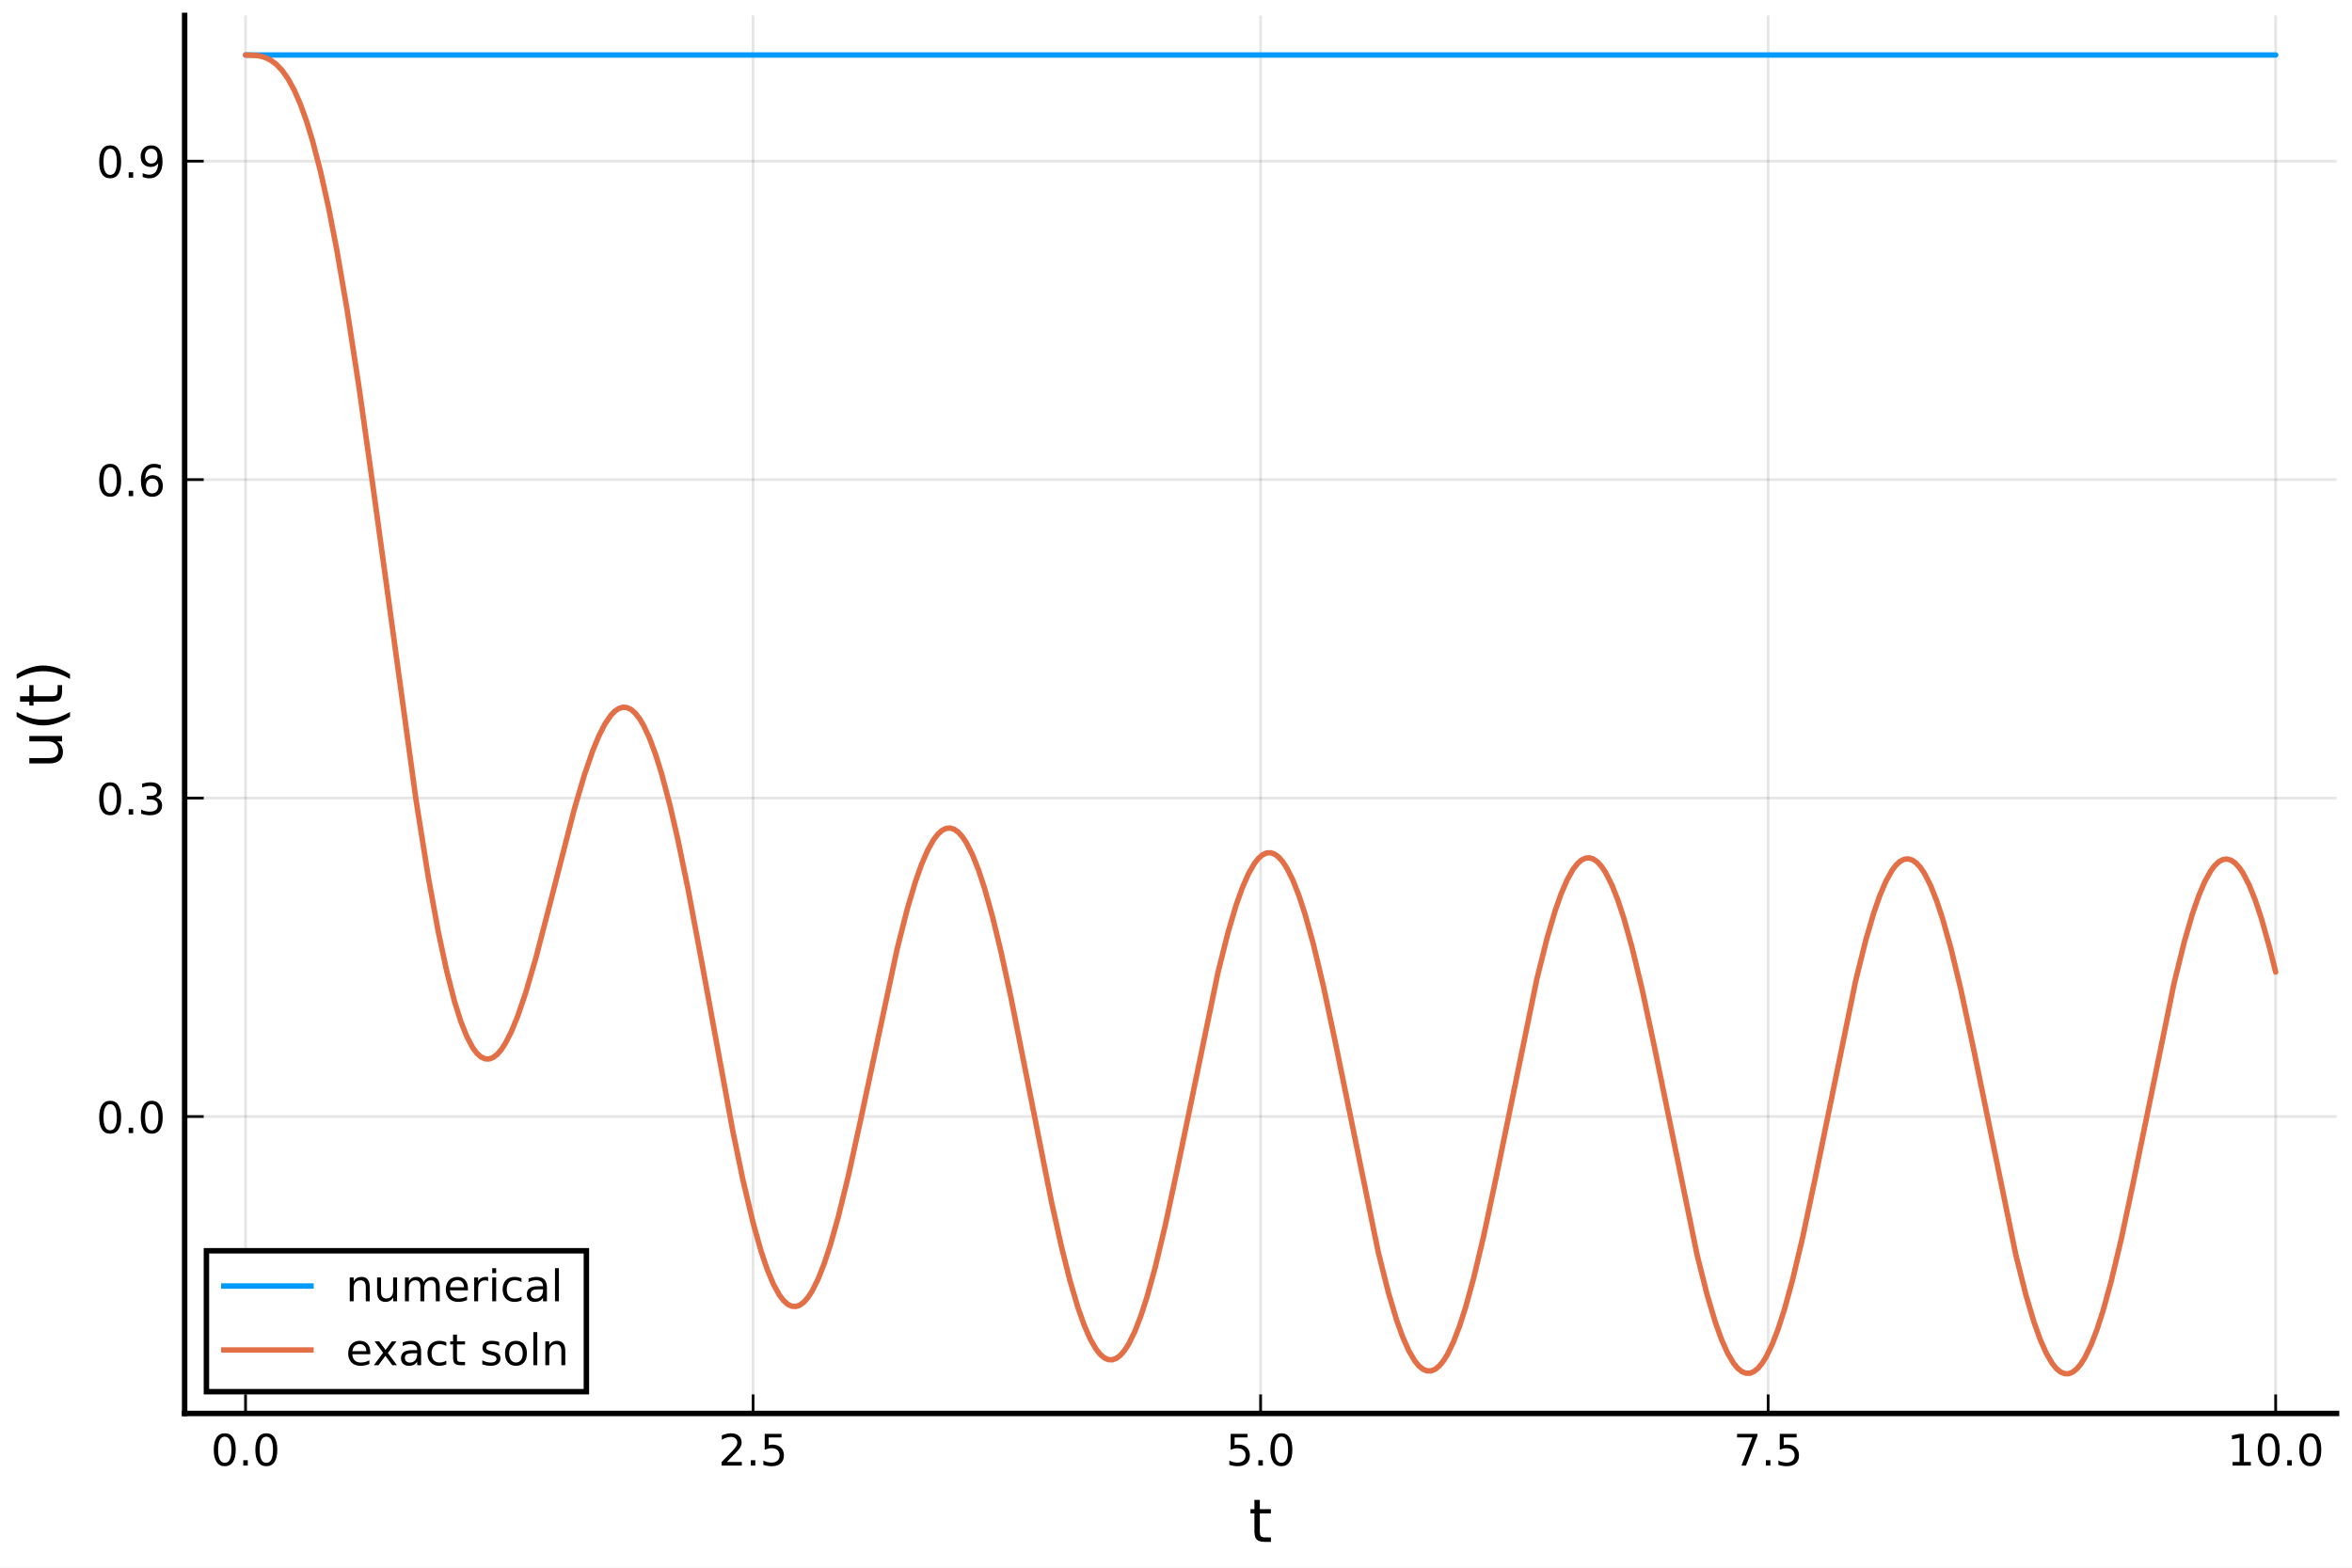
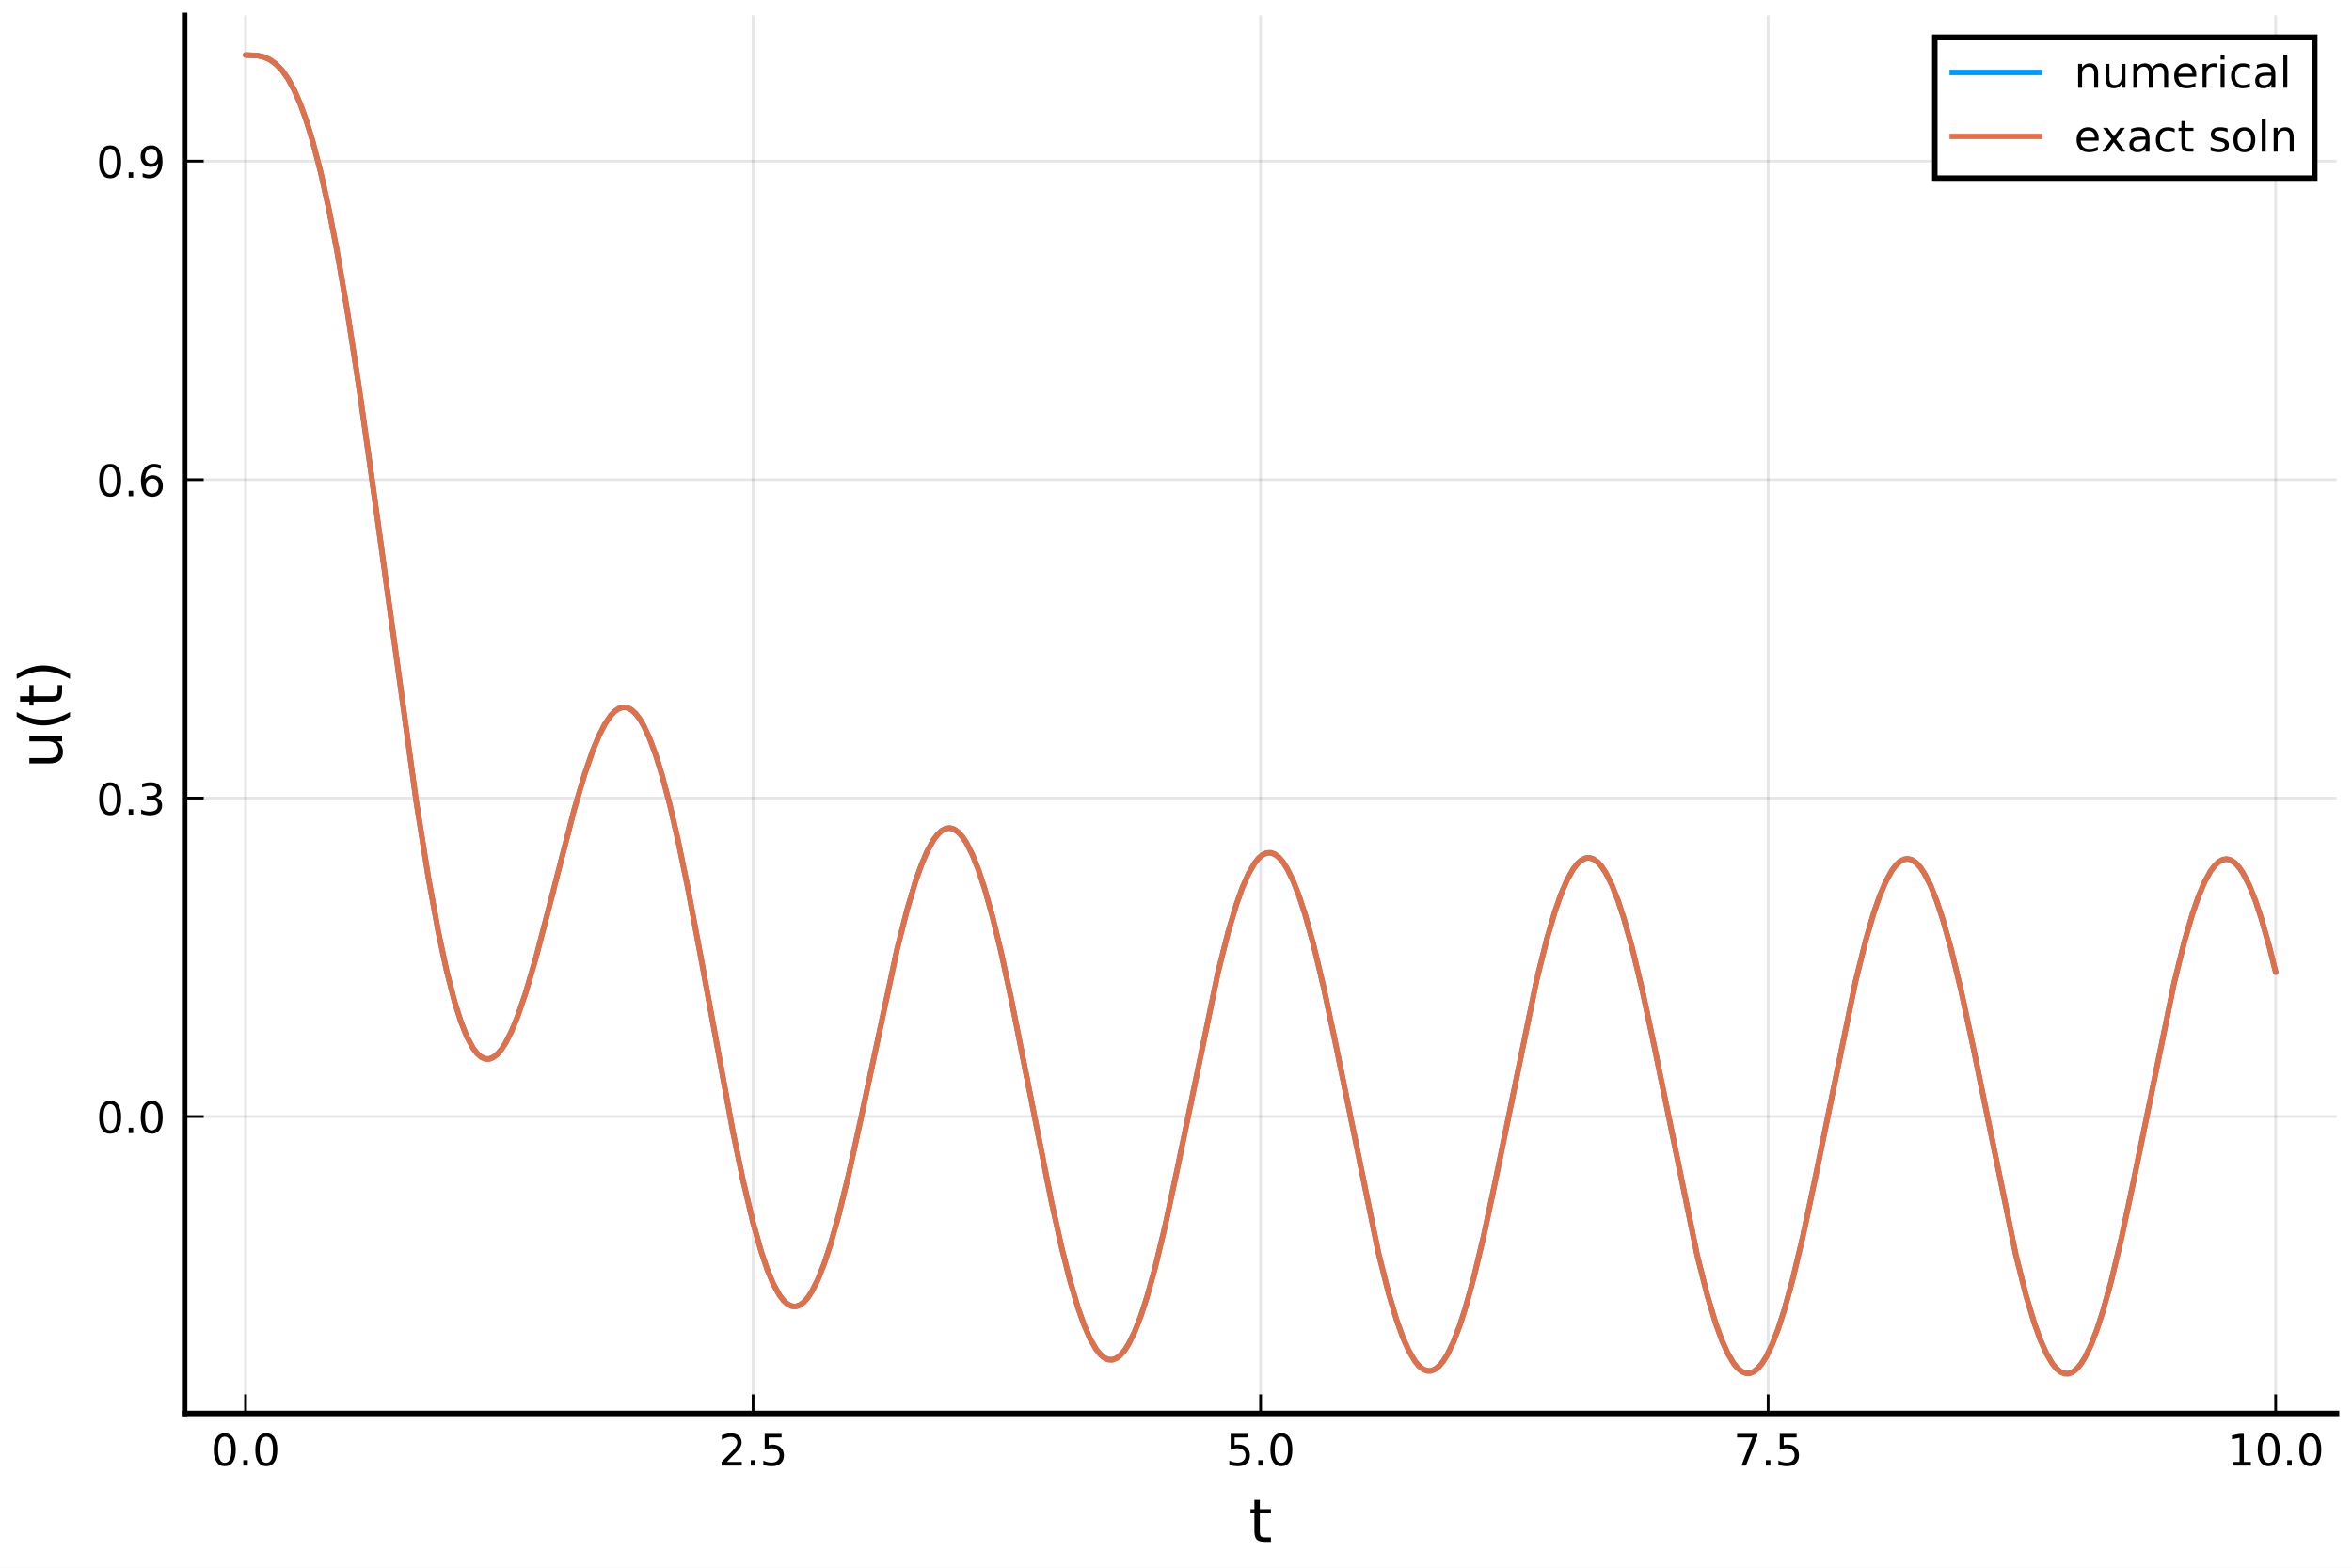
<svg xmlns="http://www.w3.org/2000/svg" xmlns:xlink="http://www.w3.org/1999/xlink" height="288pt" version="1.1" viewBox="0 0 432 288" width="432pt">
  <defs>
    <style type="text/css">
*{stroke-linecap:butt;stroke-linejoin:round;}
  </style>
  </defs>
  <g id="figure_1">
    <g id="patch_1">
      <path d="M 0 288  L 432 288  L 432 0  L 0 0  z " style="fill:#ffffff;" />
    </g>
    <g id="axes_1">
      <g id="patch_2">
        <path d="M 33.915 259.665  L 429.165 259.665  L 429.165 2.835  L 33.915 2.835  z " style="fill:#ffffff;" />
      </g>
      <g id="matplotlib.axis_1">
        <g id="xtick_1">
          <g id="line2d_1">
-             <path clip-path="url(#pb1e3349ca3)" d="M 45.101 259.665  L 45.101 2.835  " style="fill:none;stroke:#000000;stroke-linecap:square;stroke-opacity:0.1;stroke-width:0.5;" />
+             <path clip-path="url(#p679ca782a4)" d="M 45.101 259.665  L 45.101 2.835  " style="fill:none;stroke:#000000;stroke-linecap:square;stroke-opacity:0.1;stroke-width:0.5;" />
          </g>
          <g id="line2d_2">
            <defs>
-               <path d="M 0 0  L 0 -3.5  " id="mb5868a12bd" style="stroke:#000000;stroke-width:0.5;" />
-             </defs>
-             <g>
-               <use style="stroke:#000000;stroke-width:0.5;" x="45.101" xlink:href="#mb5868a12bd" y="259.665" />
+               <path d="M 0 0  L 0 -3.5  " id="m5fef858157" style="stroke:#000000;stroke-width:0.5;" />
+             </defs>
+             <g>
+               <use style="stroke:#000000;stroke-width:0.5;" x="45.101" xlink:href="#m5fef858157" y="259.665" />
            </g>
          </g>
          <g id="text_1">
            <defs>
              <path d="M 31.781 66.406  Q 24.172 66.406 20.328 58.906  Q 16.5 51.422 16.5 36.375  Q 16.5 21.391 20.328 13.891  Q 24.172 6.391 31.781 6.391  Q 39.453 6.391 43.281 13.891  Q 47.125 21.391 47.125 36.375  Q 47.125 51.422 43.281 58.906  Q 39.453 66.406 31.781 66.406  z M 31.781 74.219  Q 44.047 74.219 50.516 64.516  Q 56.984 54.828 56.984 36.375  Q 56.984 17.969 50.516 8.266  Q 44.047 -1.422 31.781 -1.422  Q 19.531 -1.422 13.062 8.266  Q 6.594 17.969 6.594 36.375  Q 6.594 54.828 13.062 64.516  Q 19.531 74.219 31.781 74.219  z " id="DejaVuSans-48" />
              <path d="M 10.688 12.406  L 21 12.406  L 21 0  L 10.688 0  z " id="DejaVuSans-46" />
            </defs>
            <g transform="translate(38.73974 269.2441)scale(0.08 -0.08)">
              <use xlink:href="#DejaVuSans-48" />
              <use x="63.623" xlink:href="#DejaVuSans-46" />
              <use x="95.41" xlink:href="#DejaVuSans-48" />
            </g>
          </g>
        </g>
        <g id="xtick_2">
          <g id="line2d_3">
-             <path clip-path="url(#pb1e3349ca3)" d="M 138.32 259.665  L 138.32 2.835  " style="fill:none;stroke:#000000;stroke-linecap:square;stroke-opacity:0.1;stroke-width:0.5;" />
+             <path clip-path="url(#p679ca782a4)" d="M 138.32 259.665  L 138.32 2.835  " style="fill:none;stroke:#000000;stroke-linecap:square;stroke-opacity:0.1;stroke-width:0.5;" />
          </g>
          <g id="line2d_4">
            <g>
-               <use style="stroke:#000000;stroke-width:0.5;" x="138.32" xlink:href="#mb5868a12bd" y="259.665" />
+               <use style="stroke:#000000;stroke-width:0.5;" x="138.32" xlink:href="#m5fef858157" y="259.665" />
            </g>
          </g>
          <g id="text_2">
            <defs>
              <path d="M 19.188 8.297  L 53.609 8.297  L 53.609 0  L 7.328 0  L 7.328 8.297  Q 12.938 14.109 22.625 23.891  Q 32.328 33.688 34.812 36.531  Q 39.547 41.844 41.422 45.531  Q 43.312 49.219 43.312 52.781  Q 43.312 58.594 39.234 62.25  Q 35.156 65.922 28.609 65.922  Q 23.969 65.922 18.812 64.312  Q 13.672 62.703 7.812 59.422  L 7.812 69.391  Q 13.766 71.781 18.938 73  Q 24.125 74.219 28.422 74.219  Q 39.75 74.219 46.484 68.547  Q 53.219 62.891 53.219 53.422  Q 53.219 48.922 51.531 44.891  Q 49.859 40.875 45.406 35.406  Q 44.188 33.984 37.641 27.219  Q 31.109 20.453 19.188 8.297  z " id="DejaVuSans-50" />
              <path d="M 10.797 72.906  L 49.516 72.906  L 49.516 64.594  L 19.828 64.594  L 19.828 46.734  Q 21.969 47.469 24.109 47.828  Q 26.266 48.188 28.422 48.188  Q 40.625 48.188 47.75 41.5  Q 54.891 34.812 54.891 23.391  Q 54.891 11.625 47.562 5.094  Q 40.234 -1.422 26.906 -1.422  Q 22.312 -1.422 17.547 -0.641  Q 12.797 0.141 7.719 1.703  L 7.719 11.625  Q 12.109 9.234 16.797 8.062  Q 21.484 6.891 26.703 6.891  Q 35.156 6.891 40.078 11.328  Q 45.016 15.766 45.016 23.391  Q 45.016 31 40.078 35.438  Q 35.156 39.891 26.703 39.891  Q 22.75 39.891 18.812 39.016  Q 14.891 38.141 10.797 36.281  z " id="DejaVuSans-53" />
            </defs>
            <g transform="translate(131.9592 269.2441)scale(0.08 -0.08)">
              <use xlink:href="#DejaVuSans-50" />
              <use x="63.623" xlink:href="#DejaVuSans-46" />
              <use x="95.41" xlink:href="#DejaVuSans-53" />
            </g>
          </g>
        </g>
        <g id="xtick_3">
          <g id="line2d_5">
-             <path clip-path="url(#pb1e3349ca3)" d="M 231.54 259.665  L 231.54 2.835  " style="fill:none;stroke:#000000;stroke-linecap:square;stroke-opacity:0.1;stroke-width:0.5;" />
+             <path clip-path="url(#p679ca782a4)" d="M 231.54 259.665  L 231.54 2.835  " style="fill:none;stroke:#000000;stroke-linecap:square;stroke-opacity:0.1;stroke-width:0.5;" />
          </g>
          <g id="line2d_6">
            <g>
-               <use style="stroke:#000000;stroke-width:0.5;" x="231.54" xlink:href="#mb5868a12bd" y="259.665" />
+               <use style="stroke:#000000;stroke-width:0.5;" x="231.54" xlink:href="#m5fef858157" y="259.665" />
            </g>
          </g>
          <g id="text_3">
            <g transform="translate(225.1788 269.2441)scale(0.08 -0.08)">
              <use xlink:href="#DejaVuSans-53" />
              <use x="63.623" xlink:href="#DejaVuSans-46" />
              <use x="95.41" xlink:href="#DejaVuSans-48" />
            </g>
          </g>
        </g>
        <g id="xtick_4">
          <g id="line2d_7">
-             <path clip-path="url(#pb1e3349ca3)" d="M 324.76 259.665  L 324.76 2.835  " style="fill:none;stroke:#000000;stroke-linecap:square;stroke-opacity:0.1;stroke-width:0.5;" />
+             <path clip-path="url(#p679ca782a4)" d="M 324.76 259.665  L 324.76 2.835  " style="fill:none;stroke:#000000;stroke-linecap:square;stroke-opacity:0.1;stroke-width:0.5;" />
          </g>
          <g id="line2d_8">
            <g>
-               <use style="stroke:#000000;stroke-width:0.5;" x="324.76" xlink:href="#mb5868a12bd" y="259.665" />
+               <use style="stroke:#000000;stroke-width:0.5;" x="324.76" xlink:href="#m5fef858157" y="259.665" />
            </g>
          </g>
          <g id="text_4">
            <defs>
              <path d="M 8.203 72.906  L 55.078 72.906  L 55.078 68.703  L 28.609 0  L 18.312 0  L 43.219 64.594  L 8.203 64.594  z " id="DejaVuSans-55" />
            </defs>
            <g transform="translate(318.3983 269.2441)scale(0.08 -0.08)">
              <use xlink:href="#DejaVuSans-55" />
              <use x="63.623" xlink:href="#DejaVuSans-46" />
              <use x="95.41" xlink:href="#DejaVuSans-53" />
            </g>
          </g>
        </g>
        <g id="xtick_5">
          <g id="line2d_9">
-             <path clip-path="url(#pb1e3349ca3)" d="M 417.979 259.665  L 417.979 2.835  " style="fill:none;stroke:#000000;stroke-linecap:square;stroke-opacity:0.1;stroke-width:0.5;" />
+             <path clip-path="url(#p679ca782a4)" d="M 417.979 259.665  L 417.979 2.835  " style="fill:none;stroke:#000000;stroke-linecap:square;stroke-opacity:0.1;stroke-width:0.5;" />
          </g>
          <g id="line2d_10">
            <g>
-               <use style="stroke:#000000;stroke-width:0.5;" x="417.979" xlink:href="#mb5868a12bd" y="259.665" />
+               <use style="stroke:#000000;stroke-width:0.5;" x="417.979" xlink:href="#m5fef858157" y="259.665" />
            </g>
          </g>
          <g id="text_5">
            <defs>
              <path d="M 12.406 8.297  L 28.516 8.297  L 28.516 63.922  L 10.984 60.406  L 10.984 69.391  L 28.422 72.906  L 38.281 72.906  L 38.281 8.297  L 54.391 8.297  L 54.391 0  L 12.406 0  z " id="DejaVuSans-49" />
            </defs>
            <g transform="translate(409.0728 269.2441)scale(0.08 -0.08)">
              <use xlink:href="#DejaVuSans-49" />
              <use x="63.623" xlink:href="#DejaVuSans-48" />
              <use x="127.246" xlink:href="#DejaVuSans-46" />
              <use x="159.033" xlink:href="#DejaVuSans-48" />
            </g>
          </g>
        </g>
        <g id="text_6">
          <defs>
            <path d="M 18.312 70.219  L 18.312 54.688  L 36.812 54.688  L 36.812 47.703  L 18.312 47.703  L 18.312 18.016  Q 18.312 11.328 20.141 9.422  Q 21.969 7.516 27.594 7.516  L 36.812 7.516  L 36.812 0  L 27.594 0  Q 17.188 0 13.234 3.875  Q 9.281 7.766 9.281 18.016  L 9.281 47.703  L 2.688 47.703  L 2.688 54.688  L 9.281 54.688  L 9.281 70.219  z " id="DejaVuSans-116" />
          </defs>
          <g transform="translate(229.3838 283.2661)scale(0.11 -0.11)">
            <use xlink:href="#DejaVuSans-116" />
          </g>
        </g>
      </g>
      <g id="matplotlib.axis_2">
        <g id="ytick_1">
          <g id="line2d_11">
-             <path clip-path="url(#pb1e3349ca3)" d="M 33.915 205.121  L 429.165 205.121  " style="fill:none;stroke:#000000;stroke-linecap:square;stroke-opacity:0.1;stroke-width:0.5;" />
+             <path clip-path="url(#p679ca782a4)" d="M 33.915 205.121  L 429.165 205.121  " style="fill:none;stroke:#000000;stroke-linecap:square;stroke-opacity:0.1;stroke-width:0.5;" />
          </g>
          <g id="line2d_12">
            <defs>
-               <path d="M 0 0  L 3.5 0  " id="m950e4f784a" style="stroke:#000000;stroke-width:0.5;" />
-             </defs>
-             <g>
-               <use style="stroke:#000000;stroke-width:0.5;" x="33.915" xlink:href="#m950e4f784a" y="205.121" />
+               <path d="M 0 0  L 3.5 0  " id="m4180918c8b" style="stroke:#000000;stroke-width:0.5;" />
+             </defs>
+             <g>
+               <use style="stroke:#000000;stroke-width:0.5;" x="33.915" xlink:href="#m4180918c8b" y="205.121" />
            </g>
          </g>
          <g id="text_7">
            <g transform="translate(17.69215 208.1607)scale(0.08 -0.08)">
              <use xlink:href="#DejaVuSans-48" />
              <use x="63.623" xlink:href="#DejaVuSans-46" />
              <use x="95.41" xlink:href="#DejaVuSans-48" />
            </g>
          </g>
        </g>
        <g id="ytick_2">
          <g id="line2d_13">
-             <path clip-path="url(#pb1e3349ca3)" d="M 33.915 146.616  L 429.165 146.616  " style="fill:none;stroke:#000000;stroke-linecap:square;stroke-opacity:0.1;stroke-width:0.5;" />
+             <path clip-path="url(#p679ca782a4)" d="M 33.915 146.616  L 429.165 146.616  " style="fill:none;stroke:#000000;stroke-linecap:square;stroke-opacity:0.1;stroke-width:0.5;" />
          </g>
          <g id="line2d_14">
            <g>
-               <use style="stroke:#000000;stroke-width:0.5;" x="33.915" xlink:href="#m950e4f784a" y="146.616" />
+               <use style="stroke:#000000;stroke-width:0.5;" x="33.915" xlink:href="#m4180918c8b" y="146.616" />
            </g>
          </g>
          <g id="text_8">
            <defs>
              <path d="M 40.578 39.312  Q 47.656 37.797 51.625 33  Q 55.609 28.219 55.609 21.188  Q 55.609 10.406 48.188 4.484  Q 40.766 -1.422 27.094 -1.422  Q 22.516 -1.422 17.656 -0.516  Q 12.797 0.391 7.625 2.203  L 7.625 11.719  Q 11.719 9.328 16.594 8.109  Q 21.484 6.891 26.812 6.891  Q 36.078 6.891 40.938 10.547  Q 45.797 14.203 45.797 21.188  Q 45.797 27.641 41.281 31.266  Q 36.766 34.906 28.719 34.906  L 20.219 34.906  L 20.219 43.016  L 29.109 43.016  Q 36.375 43.016 40.234 45.922  Q 44.094 48.828 44.094 54.297  Q 44.094 59.906 40.109 62.906  Q 36.141 65.922 28.719 65.922  Q 24.656 65.922 20.016 65.031  Q 15.375 64.156 9.812 62.312  L 9.812 71.094  Q 15.438 72.656 20.344 73.438  Q 25.25 74.219 29.594 74.219  Q 40.828 74.219 47.359 69.109  Q 53.906 64.016 53.906 55.328  Q 53.906 49.266 50.438 45.094  Q 46.969 40.922 40.578 39.312  z " id="DejaVuSans-51" />
            </defs>
            <g transform="translate(17.69215 149.6554)scale(0.08 -0.08)">
              <use xlink:href="#DejaVuSans-48" />
              <use x="63.623" xlink:href="#DejaVuSans-46" />
              <use x="95.41" xlink:href="#DejaVuSans-51" />
            </g>
          </g>
        </g>
        <g id="ytick_3">
          <g id="line2d_15">
-             <path clip-path="url(#pb1e3349ca3)" d="M 33.915 88.111  L 429.165 88.111  " style="fill:none;stroke:#000000;stroke-linecap:square;stroke-opacity:0.1;stroke-width:0.5;" />
+             <path clip-path="url(#p679ca782a4)" d="M 33.915 88.111  L 429.165 88.111  " style="fill:none;stroke:#000000;stroke-linecap:square;stroke-opacity:0.1;stroke-width:0.5;" />
          </g>
          <g id="line2d_16">
            <g>
-               <use style="stroke:#000000;stroke-width:0.5;" x="33.915" xlink:href="#m950e4f784a" y="88.111" />
+               <use style="stroke:#000000;stroke-width:0.5;" x="33.915" xlink:href="#m4180918c8b" y="88.111" />
            </g>
          </g>
          <g id="text_9">
            <defs>
              <path d="M 33.016 40.375  Q 26.375 40.375 22.484 35.828  Q 18.609 31.297 18.609 23.391  Q 18.609 15.531 22.484 10.953  Q 26.375 6.391 33.016 6.391  Q 39.656 6.391 43.531 10.953  Q 47.406 15.531 47.406 23.391  Q 47.406 31.297 43.531 35.828  Q 39.656 40.375 33.016 40.375  z M 52.594 71.297  L 52.594 62.312  Q 48.875 64.062 45.094 64.984  Q 41.312 65.922 37.594 65.922  Q 27.828 65.922 22.672 59.328  Q 17.531 52.734 16.797 39.406  Q 19.672 43.656 24.016 45.922  Q 28.375 48.188 33.594 48.188  Q 44.578 48.188 50.953 41.516  Q 57.328 34.859 57.328 23.391  Q 57.328 12.156 50.688 5.359  Q 44.047 -1.422 33.016 -1.422  Q 20.359 -1.422 13.672 8.266  Q 6.984 17.969 6.984 36.375  Q 6.984 53.656 15.188 63.938  Q 23.391 74.219 37.203 74.219  Q 40.922 74.219 44.703 73.484  Q 48.484 72.75 52.594 71.297  z " id="DejaVuSans-54" />
            </defs>
            <g transform="translate(17.69215 91.14999)scale(0.08 -0.08)">
              <use xlink:href="#DejaVuSans-48" />
              <use x="63.623" xlink:href="#DejaVuSans-46" />
              <use x="95.41" xlink:href="#DejaVuSans-54" />
            </g>
          </g>
        </g>
        <g id="ytick_4">
          <g id="line2d_17">
-             <path clip-path="url(#pb1e3349ca3)" d="M 33.915 29.605  L 429.165 29.605  " style="fill:none;stroke:#000000;stroke-linecap:square;stroke-opacity:0.1;stroke-width:0.5;" />
+             <path clip-path="url(#p679ca782a4)" d="M 33.915 29.605  L 429.165 29.605  " style="fill:none;stroke:#000000;stroke-linecap:square;stroke-opacity:0.1;stroke-width:0.5;" />
          </g>
          <g id="line2d_18">
            <g>
-               <use style="stroke:#000000;stroke-width:0.5;" x="33.915" xlink:href="#m950e4f784a" y="29.605" />
+               <use style="stroke:#000000;stroke-width:0.5;" x="33.915" xlink:href="#m4180918c8b" y="29.605" />
            </g>
          </g>
          <g id="text_10">
            <defs>
              <path d="M 10.984 1.516  L 10.984 10.5  Q 14.703 8.734 18.5 7.812  Q 22.312 6.891 25.984 6.891  Q 35.75 6.891 40.891 13.453  Q 46.047 20.016 46.781 33.406  Q 43.953 29.203 39.594 26.953  Q 35.25 24.703 29.984 24.703  Q 19.047 24.703 12.672 31.312  Q 6.297 37.938 6.297 49.422  Q 6.297 60.641 12.938 67.422  Q 19.578 74.219 30.609 74.219  Q 43.266 74.219 49.922 64.516  Q 56.594 54.828 56.594 36.375  Q 56.594 19.141 48.406 8.859  Q 40.234 -1.422 26.422 -1.422  Q 22.703 -1.422 18.891 -0.688  Q 15.094 0.047 10.984 1.516  z M 30.609 32.422  Q 37.25 32.422 41.125 36.953  Q 45.016 41.5 45.016 49.422  Q 45.016 57.281 41.125 61.844  Q 37.25 66.406 30.609 66.406  Q 23.969 66.406 20.094 61.844  Q 16.219 57.281 16.219 49.422  Q 16.219 41.5 20.094 36.953  Q 23.969 32.422 30.609 32.422  z " id="DejaVuSans-57" />
            </defs>
            <g transform="translate(17.69215 32.64461)scale(0.08 -0.08)">
              <use xlink:href="#DejaVuSans-48" />
              <use x="63.623" xlink:href="#DejaVuSans-46" />
              <use x="95.41" xlink:href="#DejaVuSans-57" />
            </g>
          </g>
        </g>
        <g id="text_11">
          <defs>
            <path d="M 8.5 21.578  L 8.5 54.688  L 17.484 54.688  L 17.484 21.922  Q 17.484 14.156 20.5 10.266  Q 23.531 6.391 29.594 6.391  Q 36.859 6.391 41.078 11.031  Q 45.312 15.672 45.312 23.688  L 45.312 54.688  L 54.297 54.688  L 54.297 0  L 45.312 0  L 45.312 8.406  Q 42.047 3.422 37.719 1  Q 33.406 -1.422 27.688 -1.422  Q 18.266 -1.422 13.375 4.438  Q 8.5 10.297 8.5 21.578  z M 31.109 56  z " id="DejaVuSans-117" />
            <path d="M 31 75.875  Q 24.469 64.656 21.281 53.656  Q 18.109 42.672 18.109 31.391  Q 18.109 20.125 21.312 9.062  Q 24.516 -2 31 -13.188  L 23.188 -13.188  Q 15.875 -1.703 12.234 9.375  Q 8.594 20.453 8.594 31.391  Q 8.594 42.281 12.203 53.312  Q 15.828 64.359 23.188 75.875  z " id="DejaVuSans-40" />
            <path d="M 8.016 75.875  L 15.828 75.875  Q 23.141 64.359 26.781 53.312  Q 30.422 42.281 30.422 31.391  Q 30.422 20.453 26.781 9.375  Q 23.141 -1.703 15.828 -13.188  L 8.016 -13.188  Q 14.5 -2 17.703 9.062  Q 20.906 20.125 20.906 31.391  Q 20.906 42.672 17.703 53.656  Q 14.5 64.656 8.016 75.875  z " id="DejaVuSans-41" />
          </defs>
          <g transform="translate(11.40449 141.1835)rotate(-90)scale(0.11 -0.11)">
            <use xlink:href="#DejaVuSans-117" />
            <use x="63.379" xlink:href="#DejaVuSans-40" />
            <use x="102.393" xlink:href="#DejaVuSans-116" />
            <use x="141.602" xlink:href="#DejaVuSans-41" />
          </g>
        </g>
      </g>
      <g id="line2d_19">
-         <path clip-path="url(#pb1e3349ca3)" d="M 45.101 10.103  L 417.979 10.103  L 417.979 10.103  " style="fill:none;stroke:#009afa;stroke-linecap:round;" />
+         <path clip-path="url(#p679ca782a4)" d="M 45.101 10.104  L 47.338 10.217  L 48.457 10.477  L 49.576 10.972  L 50.694 11.772  L 51.813 12.938  L 52.931 14.526  L 54.05 16.581  L 55.169 19.141  L 56.287 22.235  L 57.406 25.881  L 58.897 31.617  L 60.389 38.342  L 61.88 46.022  L 63.745 56.859  L 65.982 71.419  L 68.592 89.983  L 76.423 147.026  L 78.66 161.089  L 80.524 171.283  L 82.016 178.254  L 83.507 184.06  L 84.626 187.604  L 85.745 190.427  L 86.863 192.519  L 87.609 193.506  L 88.355 194.168  L 89.101 194.509  L 89.846 194.534  L 90.592 194.251  L 91.338 193.67  L 92.084 192.801  L 92.829 191.657  L 93.948 189.457  L 95.067 186.725  L 96.558 182.364  L 98.423 175.987  L 101.033 165.968  L 105.507 148.575  L 107.372 142.257  L 108.863 137.94  L 109.982 135.229  L 111.1 133.031  L 112.219 131.392  L 112.965 130.629  L 113.711 130.141  L 114.456 129.934  L 115.202 130.014  L 115.948 130.383  L 116.694 131.045  L 117.439 131.997  L 118.185 133.238  L 119.304 135.629  L 120.422 138.637  L 121.541 142.229  L 123.032 147.856  L 124.524 154.329  L 126.388 163.394  L 128.999 177.325  L 134.592 207.767  L 136.456 216.771  L 138.32 224.64  L 139.812 229.927  L 140.931 233.224  L 142.049 235.902  L 143.168 237.929  L 143.914 238.907  L 144.659 239.581  L 145.405 239.948  L 146.151 240.007  L 146.897 239.761  L 147.642 239.211  L 148.388 238.364  L 149.134 237.225  L 150.253 234.993  L 151.371 232.163  L 152.49 228.782  L 153.981 223.51  L 155.846 215.901  L 158.083 205.707  L 164.795 174.27  L 166.659 166.94  L 168.151 161.943  L 169.269 158.793  L 170.388 156.208  L 171.507 154.23  L 172.252 153.263  L 172.998 152.588  L 173.744 152.207  L 174.49 152.126  L 175.235 152.344  L 175.981 152.863  L 176.727 153.678  L 177.473 154.786  L 178.591 156.981  L 179.71 159.791  L 180.829 163.177  L 182.32 168.507  L 183.812 174.646  L 185.676 183.225  L 188.659 198.245  L 193.134 220.816  L 194.998 229.192  L 196.489 235.116  L 197.981 240.187  L 199.1 243.355  L 200.218 245.928  L 201.337 247.87  L 202.083 248.8  L 202.828 249.433  L 203.574 249.764  L 204.32 249.792  L 205.066 249.517  L 205.811 248.94  L 206.557 248.067  L 207.303 246.902  L 208.422 244.627  L 209.54 241.748  L 210.659 238.309  L 212.15 232.939  L 214.015 225.166  L 216.252 214.703  L 223.71 178.656  L 225.574 171.245  L 227.065 166.233  L 228.184 163.094  L 229.303 160.539  L 230.421 158.605  L 231.167 157.676  L 231.913 157.041  L 232.659 156.706  L 233.404 156.672  L 234.15 156.94  L 234.896 157.508  L 235.642 158.373  L 236.387 159.53  L 237.506 161.795  L 238.625 164.668  L 239.743 168.106  L 241.235 173.486  L 243.099 181.293  L 245.336 191.834  L 253.167 230.104  L 255.031 237.515  L 256.523 242.507  L 257.641 245.618  L 258.76 248.138  L 259.879 250.03  L 260.624 250.929  L 261.37 251.531  L 262.116 251.832  L 262.862 251.831  L 263.608 251.528  L 264.353 250.924  L 265.099 250.023  L 265.845 248.832  L 266.963 246.518  L 268.082 243.601  L 269.201 240.124  L 270.692 234.703  L 272.557 226.866  L 274.794 216.325  L 282.251 179.992  L 284.116 172.505  L 285.607 167.429  L 286.726 164.243  L 287.845 161.64  L 288.963 159.659  L 289.709 158.697  L 290.455 158.031  L 291.2 157.665  L 291.946 157.6  L 292.692 157.837  L 293.438 158.376  L 294.184 159.212  L 294.929 160.339  L 296.048 162.563  L 297.167 165.395  L 298.285 168.795  L 299.777 174.127  L 301.641 181.88  L 303.878 192.366  L 311.709 230.526  L 313.573 237.929  L 315.065 242.918  L 316.183 246.03  L 317.302 248.552  L 318.421 250.447  L 319.166 251.348  L 319.912 251.953  L 320.658 252.258  L 321.404 252.26  L 322.149 251.96  L 322.895 251.36  L 323.641 250.463  L 324.387 249.276  L 325.505 246.966  L 326.624 244.054  L 327.743 240.58  L 329.234 235.162  L 331.098 227.325  L 333.336 216.778  L 340.793 180.372  L 342.658 172.854  L 344.149 167.751  L 345.268 164.543  L 346.386 161.918  L 347.505 159.913  L 348.251 158.936  L 348.997 158.254  L 349.742 157.871  L 350.488 157.791  L 351.234 158.012  L 351.98 158.535  L 352.725 159.355  L 353.471 160.468  L 354.59 162.669  L 355.708 165.481  L 356.827 168.861  L 358.319 174.17  L 360.183 181.898  L 362.42 192.361  L 370.251 230.513  L 372.115 237.929  L 373.607 242.932  L 374.725 246.056  L 375.844 248.591  L 376.962 250.5  L 377.708 251.412  L 378.454 252.027  L 379.2 252.341  L 379.945 252.354  L 380.691 252.064  L 381.437 251.474  L 382.183 250.588  L 382.928 249.41  L 384.047 247.115  L 385.166 244.215  L 386.284 240.753  L 387.776 235.349  L 389.64 227.525  L 391.878 216.987  L 399.335 180.553  L 401.2 173.014  L 402.691 167.892  L 403.81 164.667  L 404.928 162.025  L 406.047 160.002  L 406.793 159.012  L 407.538 158.317  L 408.284 157.922  L 409.03 157.828  L 409.776 158.037  L 410.521 158.547  L 411.267 159.355  L 412.013 160.456  L 413.132 162.639  L 414.25 165.434  L 415.369 168.799  L 416.86 174.089  L 417.979 178.584  L 417.979 178.584  " style="fill:none;stroke:#009afa;stroke-linecap:round;" />
      </g>
      <g id="line2d_20">
-         <path clip-path="url(#pb1e3349ca3)" d="M 45.101 10.103  L 47.338 10.214  L 48.457 10.472  L 49.576 10.966  L 50.694 11.764  L 51.813 12.929  L 52.931 14.516  L 54.05 16.57  L 55.169 19.129  L 56.287 22.222  L 57.406 25.868  L 58.897 31.602  L 60.389 38.327  L 61.88 46.007  L 63.745 56.844  L 65.982 71.405  L 68.592 89.971  L 76.423 147.024  L 78.66 161.09  L 80.524 171.286  L 82.016 178.259  L 83.507 184.067  L 84.626 187.612  L 85.745 190.436  L 86.863 192.529  L 87.609 193.516  L 88.355 194.178  L 89.101 194.519  L 89.846 194.545  L 90.592 194.263  L 91.338 193.681  L 92.084 192.812  L 92.829 191.668  L 93.948 189.468  L 95.067 186.736  L 96.558 182.373  L 98.423 175.995  L 101.033 165.973  L 105.507 148.575  L 107.372 142.255  L 108.863 137.935  L 109.982 135.223  L 111.1 133.024  L 112.219 131.384  L 112.965 130.62  L 113.711 130.131  L 114.456 129.923  L 115.202 130.002  L 115.948 130.372  L 116.694 131.033  L 117.439 131.984  L 118.185 133.225  L 119.304 135.616  L 120.422 138.624  L 121.541 142.216  L 123.032 147.843  L 124.524 154.317  L 126.388 163.383  L 128.999 177.317  L 134.592 207.766  L 136.456 216.772  L 138.32 224.644  L 139.812 229.933  L 140.931 233.231  L 142.049 235.91  L 143.168 237.938  L 143.914 238.917  L 144.659 239.591  L 145.405 239.959  L 146.151 240.019  L 146.897 239.772  L 147.642 239.223  L 148.388 238.376  L 149.134 237.238  L 150.253 235.005  L 151.371 232.175  L 152.49 228.794  L 153.981 223.521  L 155.846 215.911  L 158.083 205.715  L 164.795 174.269  L 166.659 166.937  L 168.151 161.939  L 169.269 158.787  L 170.388 156.201  L 171.507 154.221  L 172.252 153.254  L 172.998 152.578  L 173.744 152.197  L 174.49 152.115  L 175.235 152.333  L 175.981 152.851  L 176.727 153.666  L 177.473 154.773  L 178.591 156.969  L 179.71 159.779  L 180.829 163.165  L 182.32 168.495  L 183.812 174.634  L 185.676 183.215  L 188.659 198.238  L 193.134 220.815  L 194.998 229.193  L 196.489 235.119  L 197.981 240.193  L 199.1 243.362  L 200.218 245.935  L 201.337 247.879  L 202.083 248.81  L 202.828 249.443  L 203.574 249.775  L 204.32 249.803  L 205.066 249.528  L 205.811 248.952  L 206.557 248.079  L 207.303 246.915  L 208.422 244.64  L 209.54 241.761  L 210.659 238.321  L 212.15 232.95  L 214.015 225.176  L 216.252 214.711  L 223.71 178.655  L 225.574 171.242  L 227.065 166.228  L 228.184 163.088  L 229.303 160.531  L 230.421 158.597  L 231.167 157.666  L 231.913 157.031  L 232.659 156.695  L 233.404 156.661  L 234.15 156.928  L 234.896 157.496  L 235.642 158.361  L 236.387 159.518  L 237.506 161.783  L 238.625 164.655  L 239.743 168.094  L 241.235 173.474  L 243.099 181.282  L 245.336 191.826  L 253.167 230.105  L 255.031 237.519  L 256.523 242.512  L 257.641 245.625  L 258.76 248.146  L 259.879 250.039  L 260.624 250.939  L 261.37 251.541  L 262.116 251.843  L 262.862 251.842  L 263.608 251.539  L 264.353 250.936  L 265.099 250.035  L 265.845 248.845  L 266.963 246.53  L 268.082 243.613  L 269.201 240.136  L 270.692 234.714  L 272.557 226.876  L 274.794 216.333  L 282.251 179.991  L 284.116 172.501  L 285.607 167.424  L 286.726 164.236  L 287.845 161.632  L 288.963 159.65  L 289.709 158.688  L 290.455 158.021  L 291.2 157.654  L 291.946 157.589  L 292.692 157.826  L 293.438 158.364  L 294.184 159.199  L 294.929 160.327  L 296.048 162.55  L 297.167 165.382  L 298.285 168.783  L 299.777 174.115  L 301.641 181.869  L 303.878 192.357  L 311.709 230.527  L 313.573 237.933  L 315.065 242.924  L 316.183 246.037  L 317.302 248.56  L 318.421 250.456  L 319.166 251.358  L 319.912 251.964  L 320.658 252.269  L 321.404 252.272  L 322.149 251.972  L 322.895 251.372  L 323.641 250.476  L 324.387 249.288  L 325.505 246.979  L 326.624 244.066  L 327.743 240.592  L 329.234 235.173  L 331.098 227.335  L 333.336 216.786  L 340.793 180.371  L 342.658 172.851  L 344.149 167.746  L 345.268 164.537  L 346.386 161.91  L 347.505 159.904  L 348.251 158.927  L 348.997 158.244  L 349.742 157.861  L 350.488 157.78  L 351.234 158.001  L 351.98 158.523  L 352.725 159.343  L 353.471 160.456  L 354.59 162.657  L 355.708 165.468  L 356.827 168.849  L 358.319 174.158  L 360.183 181.887  L 362.42 192.353  L 370.251 230.514  L 372.115 237.933  L 373.607 242.938  L 374.725 246.063  L 375.844 248.599  L 376.962 250.509  L 377.708 251.421  L 378.454 252.037  L 379.2 252.352  L 379.945 252.365  L 380.691 252.076  L 381.437 251.486  L 382.183 250.6  L 382.928 249.422  L 384.047 247.127  L 385.166 244.228  L 386.284 240.765  L 387.776 235.361  L 389.64 227.536  L 391.878 216.996  L 399.335 180.552  L 401.2 173.011  L 402.691 167.887  L 403.81 164.661  L 404.928 162.017  L 406.047 159.993  L 406.793 159.003  L 407.538 158.307  L 408.284 157.911  L 409.03 157.817  L 409.776 158.026  L 410.521 158.535  L 411.267 159.343  L 412.013 160.443  L 413.132 162.627  L 414.25 165.421  L 415.369 168.787  L 416.86 174.077  L 417.979 178.573  L 417.979 178.573  " style="fill:none;stroke:#e36f47;stroke-linecap:round;" />
+         <path clip-path="url(#p679ca782a4)" d="M 45.101 10.103  L 47.338 10.214  L 48.457 10.472  L 49.576 10.966  L 50.694 11.764  L 51.813 12.929  L 52.931 14.516  L 54.05 16.57  L 55.169 19.129  L 56.287 22.222  L 57.406 25.868  L 58.897 31.602  L 60.389 38.327  L 61.88 46.007  L 63.745 56.844  L 65.982 71.405  L 68.592 89.971  L 76.423 147.024  L 78.66 161.09  L 80.524 171.286  L 82.016 178.259  L 83.507 184.067  L 84.626 187.612  L 85.745 190.436  L 86.863 192.529  L 87.609 193.516  L 88.355 194.178  L 89.101 194.519  L 89.846 194.545  L 90.592 194.263  L 91.338 193.681  L 92.084 192.812  L 92.829 191.668  L 93.948 189.468  L 95.067 186.736  L 96.558 182.373  L 98.423 175.995  L 101.033 165.973  L 105.507 148.575  L 107.372 142.255  L 108.863 137.935  L 109.982 135.223  L 111.1 133.024  L 112.219 131.384  L 112.965 130.62  L 113.711 130.131  L 114.456 129.923  L 115.202 130.002  L 115.948 130.372  L 116.694 131.033  L 117.439 131.984  L 118.185 133.225  L 119.304 135.616  L 120.422 138.624  L 121.541 142.216  L 123.032 147.843  L 124.524 154.317  L 126.388 163.383  L 128.999 177.317  L 134.592 207.766  L 136.456 216.772  L 138.32 224.644  L 139.812 229.933  L 140.931 233.231  L 142.049 235.91  L 143.168 237.938  L 143.914 238.917  L 144.659 239.591  L 145.405 239.959  L 146.151 240.019  L 146.897 239.772  L 147.642 239.223  L 148.388 238.376  L 149.134 237.238  L 150.253 235.005  L 151.371 232.175  L 152.49 228.794  L 153.981 223.521  L 155.846 215.911  L 158.083 205.715  L 164.795 174.269  L 166.659 166.937  L 168.151 161.939  L 169.269 158.787  L 170.388 156.201  L 171.507 154.221  L 172.252 153.254  L 172.998 152.578  L 173.744 152.197  L 174.49 152.115  L 175.235 152.333  L 175.981 152.851  L 176.727 153.666  L 177.473 154.773  L 178.591 156.969  L 179.71 159.779  L 180.829 163.165  L 182.32 168.495  L 183.812 174.634  L 185.676 183.215  L 188.659 198.238  L 193.134 220.815  L 194.998 229.193  L 196.489 235.119  L 197.981 240.193  L 199.1 243.362  L 200.218 245.935  L 201.337 247.879  L 202.083 248.81  L 202.828 249.443  L 203.574 249.775  L 204.32 249.803  L 205.066 249.528  L 205.811 248.952  L 206.557 248.079  L 207.303 246.915  L 208.422 244.64  L 209.54 241.761  L 210.659 238.321  L 212.15 232.95  L 214.015 225.176  L 216.252 214.711  L 223.71 178.655  L 225.574 171.242  L 227.065 166.228  L 228.184 163.088  L 229.303 160.531  L 230.421 158.597  L 231.167 157.666  L 231.913 157.031  L 232.659 156.695  L 233.404 156.661  L 234.15 156.928  L 234.896 157.496  L 235.642 158.361  L 236.387 159.518  L 237.506 161.783  L 238.625 164.655  L 239.743 168.094  L 241.235 173.474  L 243.099 181.282  L 245.336 191.826  L 253.167 230.105  L 255.031 237.519  L 256.523 242.512  L 257.641 245.625  L 258.76 248.146  L 259.879 250.039  L 260.624 250.939  L 261.37 251.541  L 262.116 251.843  L 262.862 251.842  L 263.608 251.539  L 264.353 250.936  L 265.099 250.035  L 265.845 248.845  L 266.963 246.53  L 268.082 243.613  L 269.201 240.136  L 270.692 234.714  L 272.557 226.876  L 274.794 216.333  L 282.251 179.991  L 284.116 172.501  L 285.607 167.424  L 286.726 164.236  L 287.845 161.632  L 288.963 159.65  L 289.709 158.688  L 290.455 158.021  L 291.2 157.654  L 291.946 157.589  L 292.692 157.826  L 293.438 158.364  L 294.184 159.199  L 294.929 160.327  L 296.048 162.55  L 297.167 165.382  L 298.285 168.783  L 299.777 174.115  L 301.641 181.869  L 303.878 192.357  L 311.709 230.527  L 313.573 237.933  L 315.065 242.924  L 316.183 246.037  L 317.302 248.56  L 318.421 250.456  L 319.166 251.358  L 319.912 251.964  L 320.658 252.269  L 321.404 252.272  L 322.149 251.972  L 322.895 251.372  L 323.641 250.476  L 324.387 249.288  L 325.505 246.979  L 326.624 244.066  L 327.743 240.592  L 329.234 235.173  L 331.098 227.335  L 333.336 216.786  L 340.793 180.371  L 342.658 172.851  L 344.149 167.746  L 345.268 164.537  L 346.386 161.91  L 347.505 159.904  L 348.251 158.927  L 348.997 158.244  L 349.742 157.861  L 350.488 157.78  L 351.234 158.001  L 351.98 158.523  L 352.725 159.343  L 353.471 160.456  L 354.59 162.657  L 355.708 165.468  L 356.827 168.849  L 358.319 174.158  L 360.183 181.887  L 362.42 192.353  L 370.251 230.514  L 372.115 237.933  L 373.607 242.938  L 374.725 246.063  L 375.844 248.599  L 376.962 250.509  L 377.708 251.421  L 378.454 252.037  L 379.2 252.352  L 379.945 252.365  L 380.691 252.076  L 381.437 251.486  L 382.183 250.6  L 382.928 249.422  L 384.047 247.127  L 385.166 244.228  L 386.284 240.765  L 387.776 235.361  L 389.64 227.536  L 391.878 216.996  L 399.335 180.552  L 401.2 173.011  L 402.691 167.887  L 403.81 164.661  L 404.928 162.017  L 406.047 159.993  L 406.793 159.003  L 407.538 158.307  L 408.284 157.911  L 409.03 157.817  L 409.776 158.026  L 410.521 158.535  L 411.267 159.343  L 412.013 160.443  L 413.132 162.627  L 414.25 165.421  L 415.369 168.787  L 416.86 174.077  L 417.979 178.573  L 417.979 178.573  " style="fill:none;stroke:#e36f47;stroke-linecap:round;" />
      </g>
      <g id="patch_3">
        <path d="M 33.915 259.665  L 33.915 2.835  " style="fill:none;stroke:#000000;stroke-linecap:square;stroke-linejoin:miter;" />
      </g>
      <g id="patch_4">
        <path d="M 33.915 259.665  L 429.165 259.665  " style="fill:none;stroke:#000000;stroke-linecap:square;stroke-linejoin:miter;" />
      </g>
      <g id="legend_1">
        <g id="patch_5">
-           <path d="M 37.915 255.665  L 107.706 255.665  L 107.706 229.78  L 37.915 229.78  z " style="fill:#ffffff;stroke:#000000;stroke-linejoin:miter;" />
+           <path d="M 355.374 32.72  L 425.165 32.72  L 425.165 6.835  L 355.374 6.835  z " style="fill:#ffffff;stroke:#000000;stroke-linejoin:miter;" />
        </g>
        <g id="line2d_21">
-           <path d="M 41.115 236.259  L 57.115 236.259  " style="fill:none;stroke:#009afa;stroke-linecap:square;" />
+           <path d="M 358.574 13.313  L 374.574 13.313  " style="fill:none;stroke:#009afa;stroke-linecap:square;" />
        </g>
        <g id="line2d_22" />
        <g id="text_12">
          <defs>
            <path d="M 54.891 33.016  L 54.891 0  L 45.906 0  L 45.906 32.719  Q 45.906 40.484 42.875 44.328  Q 39.844 48.188 33.797 48.188  Q 26.516 48.188 22.312 43.547  Q 18.109 38.922 18.109 30.906  L 18.109 0  L 9.078 0  L 9.078 54.688  L 18.109 54.688  L 18.109 46.188  Q 21.344 51.125 25.703 53.562  Q 30.078 56 35.797 56  Q 45.219 56 50.047 50.172  Q 54.891 44.344 54.891 33.016  z " id="DejaVuSans-110" />
            <path d="M 52 44.188  Q 55.375 50.25 60.062 53.125  Q 64.75 56 71.094 56  Q 79.641 56 84.281 50.016  Q 88.922 44.047 88.922 33.016  L 88.922 0  L 79.891 0  L 79.891 32.719  Q 79.891 40.578 77.094 44.375  Q 74.312 48.188 68.609 48.188  Q 61.625 48.188 57.562 43.547  Q 53.516 38.922 53.516 30.906  L 53.516 0  L 44.484 0  L 44.484 32.719  Q 44.484 40.625 41.703 44.406  Q 38.922 48.188 33.109 48.188  Q 26.219 48.188 22.156 43.531  Q 18.109 38.875 18.109 30.906  L 18.109 0  L 9.078 0  L 9.078 54.688  L 18.109 54.688  L 18.109 46.188  Q 21.188 51.219 25.484 53.609  Q 29.781 56 35.688 56  Q 41.656 56 45.828 52.969  Q 50 49.953 52 44.188  z " id="DejaVuSans-109" />
            <path d="M 56.203 29.594  L 56.203 25.203  L 14.891 25.203  Q 15.484 15.922 20.484 11.062  Q 25.484 6.203 34.422 6.203  Q 39.594 6.203 44.453 7.469  Q 49.312 8.734 54.109 11.281  L 54.109 2.781  Q 49.266 0.734 44.188 -0.344  Q 39.109 -1.422 33.891 -1.422  Q 20.797 -1.422 13.156 6.188  Q 5.516 13.812 5.516 26.812  Q 5.516 40.234 12.766 48.109  Q 20.016 56 32.328 56  Q 43.359 56 49.781 48.891  Q 56.203 41.797 56.203 29.594  z M 47.219 32.234  Q 47.125 39.594 43.094 43.984  Q 39.062 48.391 32.422 48.391  Q 24.906 48.391 20.391 44.141  Q 15.875 39.891 15.188 32.172  z " id="DejaVuSans-101" />
            <path d="M 41.109 46.297  Q 39.594 47.172 37.812 47.578  Q 36.031 48 33.891 48  Q 26.266 48 22.188 43.047  Q 18.109 38.094 18.109 28.812  L 18.109 0  L 9.078 0  L 9.078 54.688  L 18.109 54.688  L 18.109 46.188  Q 20.953 51.172 25.484 53.578  Q 30.031 56 36.531 56  Q 37.453 56 38.578 55.875  Q 39.703 55.766 41.062 55.516  z " id="DejaVuSans-114" />
            <path d="M 9.422 54.688  L 18.406 54.688  L 18.406 0  L 9.422 0  z M 9.422 75.984  L 18.406 75.984  L 18.406 64.594  L 9.422 64.594  z " id="DejaVuSans-105" />
            <path d="M 48.781 52.594  L 48.781 44.188  Q 44.969 46.297 41.141 47.344  Q 37.312 48.391 33.406 48.391  Q 24.656 48.391 19.812 42.844  Q 14.984 37.312 14.984 27.297  Q 14.984 17.281 19.812 11.734  Q 24.656 6.203 33.406 6.203  Q 37.312 6.203 41.141 7.25  Q 44.969 8.297 48.781 10.406  L 48.781 2.094  Q 45.016 0.344 40.984 -0.531  Q 36.969 -1.422 32.422 -1.422  Q 20.062 -1.422 12.781 6.344  Q 5.516 14.109 5.516 27.297  Q 5.516 40.672 12.859 48.328  Q 20.219 56 33.016 56  Q 37.156 56 41.109 55.141  Q 45.062 54.297 48.781 52.594  z " id="DejaVuSans-99" />
            <path d="M 34.281 27.484  Q 23.391 27.484 19.188 25  Q 14.984 22.516 14.984 16.5  Q 14.984 11.719 18.141 8.906  Q 21.297 6.109 26.703 6.109  Q 34.188 6.109 38.703 11.406  Q 43.219 16.703 43.219 25.484  L 43.219 27.484  z M 52.203 31.203  L 52.203 0  L 43.219 0  L 43.219 8.297  Q 40.141 3.328 35.547 0.953  Q 30.953 -1.422 24.312 -1.422  Q 15.922 -1.422 10.953 3.297  Q 6 8.016 6 15.922  Q 6 25.141 12.172 29.828  Q 18.359 34.516 30.609 34.516  L 43.219 34.516  L 43.219 35.406  Q 43.219 41.609 39.141 45  Q 35.062 48.391 27.688 48.391  Q 23 48.391 18.547 47.266  Q 14.109 46.141 10.016 43.891  L 10.016 52.203  Q 14.938 54.109 19.578 55.047  Q 24.219 56 28.609 56  Q 40.484 56 46.344 49.844  Q 52.203 43.703 52.203 31.203  z " id="DejaVuSans-97" />
            <path d="M 9.422 75.984  L 18.406 75.984  L 18.406 0  L 9.422 0  z " id="DejaVuSans-108" />
          </defs>
-           <g transform="translate(63.51465 239.0591)scale(0.08 -0.08)">
+           <g transform="translate(380.9741 16.1134)scale(0.08 -0.08)">
            <use xlink:href="#DejaVuSans-110" />
            <use x="63.379" xlink:href="#DejaVuSans-117" />
            <use x="126.758" xlink:href="#DejaVuSans-109" />
            <use x="224.17" xlink:href="#DejaVuSans-101" />
            <use x="285.693" xlink:href="#DejaVuSans-114" />
            <use x="326.807" xlink:href="#DejaVuSans-105" />
            <use x="354.59" xlink:href="#DejaVuSans-99" />
            <use x="409.57" xlink:href="#DejaVuSans-97" />
            <use x="470.85" xlink:href="#DejaVuSans-108" />
          </g>
        </g>
        <g id="line2d_23">
-           <path d="M 41.115 248.002  L 57.115 248.002  " style="fill:none;stroke:#e36f47;stroke-linecap:square;" />
+           <path d="M 358.574 25.056  L 374.574 25.056  " style="fill:none;stroke:#e36f47;stroke-linecap:square;" />
        </g>
        <g id="line2d_24" />
        <g id="text_13">
          <defs>
            <path d="M 54.891 54.688  L 35.109 28.078  L 55.906 0  L 45.312 0  L 29.391 21.484  L 13.484 0  L 2.875 0  L 24.125 28.609  L 4.688 54.688  L 15.281 54.688  L 29.781 35.203  L 44.281 54.688  z " id="DejaVuSans-120" />
            <path id="DejaVuSans-32" />
            <path d="M 44.281 53.078  L 44.281 44.578  Q 40.484 46.531 36.375 47.5  Q 32.281 48.484 27.875 48.484  Q 21.188 48.484 17.844 46.438  Q 14.5 44.391 14.5 40.281  Q 14.5 37.156 16.891 35.375  Q 19.281 33.594 26.516 31.984  L 29.594 31.297  Q 39.156 29.25 43.188 25.516  Q 47.219 21.781 47.219 15.094  Q 47.219 7.469 41.188 3.016  Q 35.156 -1.422 24.609 -1.422  Q 20.219 -1.422 15.453 -0.562  Q 10.688 0.297 5.422 2  L 5.422 11.281  Q 10.406 8.688 15.234 7.391  Q 20.062 6.109 24.812 6.109  Q 31.156 6.109 34.562 8.281  Q 37.984 10.453 37.984 14.406  Q 37.984 18.062 35.516 20.016  Q 33.062 21.969 24.703 23.781  L 21.578 24.516  Q 13.234 26.266 9.516 29.906  Q 5.812 33.547 5.812 39.891  Q 5.812 47.609 11.281 51.797  Q 16.75 56 26.812 56  Q 31.781 56 36.172 55.266  Q 40.578 54.547 44.281 53.078  z " id="DejaVuSans-115" />
            <path d="M 30.609 48.391  Q 23.391 48.391 19.188 42.75  Q 14.984 37.109 14.984 27.297  Q 14.984 17.484 19.156 11.844  Q 23.344 6.203 30.609 6.203  Q 37.797 6.203 41.984 11.859  Q 46.188 17.531 46.188 27.297  Q 46.188 37.016 41.984 42.703  Q 37.797 48.391 30.609 48.391  z M 30.609 56  Q 42.328 56 49.016 48.375  Q 55.719 40.766 55.719 27.297  Q 55.719 13.875 49.016 6.219  Q 42.328 -1.422 30.609 -1.422  Q 18.844 -1.422 12.172 6.219  Q 5.516 13.875 5.516 27.297  Q 5.516 40.766 12.172 48.375  Q 18.844 56 30.609 56  z " id="DejaVuSans-111" />
          </defs>
-           <g transform="translate(63.51465 250.8016)scale(0.08 -0.08)">
+           <g transform="translate(380.9741 27.8559)scale(0.08 -0.08)">
            <use xlink:href="#DejaVuSans-101" />
            <use x="61.508" xlink:href="#DejaVuSans-120" />
            <use x="120.688" xlink:href="#DejaVuSans-97" />
            <use x="181.967" xlink:href="#DejaVuSans-99" />
            <use x="236.947" xlink:href="#DejaVuSans-116" />
            <use x="276.156" xlink:href="#DejaVuSans-32" />
            <use x="307.943" xlink:href="#DejaVuSans-115" />
            <use x="360.043" xlink:href="#DejaVuSans-111" />
            <use x="421.225" xlink:href="#DejaVuSans-108" />
            <use x="449.008" xlink:href="#DejaVuSans-110" />
          </g>
        </g>
      </g>
    </g>
  </g>
  <defs>
-     <clipPath id="pb1e3349ca3">
+     <clipPath id="p679ca782a4">
      <rect height="256.831" width="395.251" x="33.915" y="2.835" />
    </clipPath>
  </defs>
</svg>
